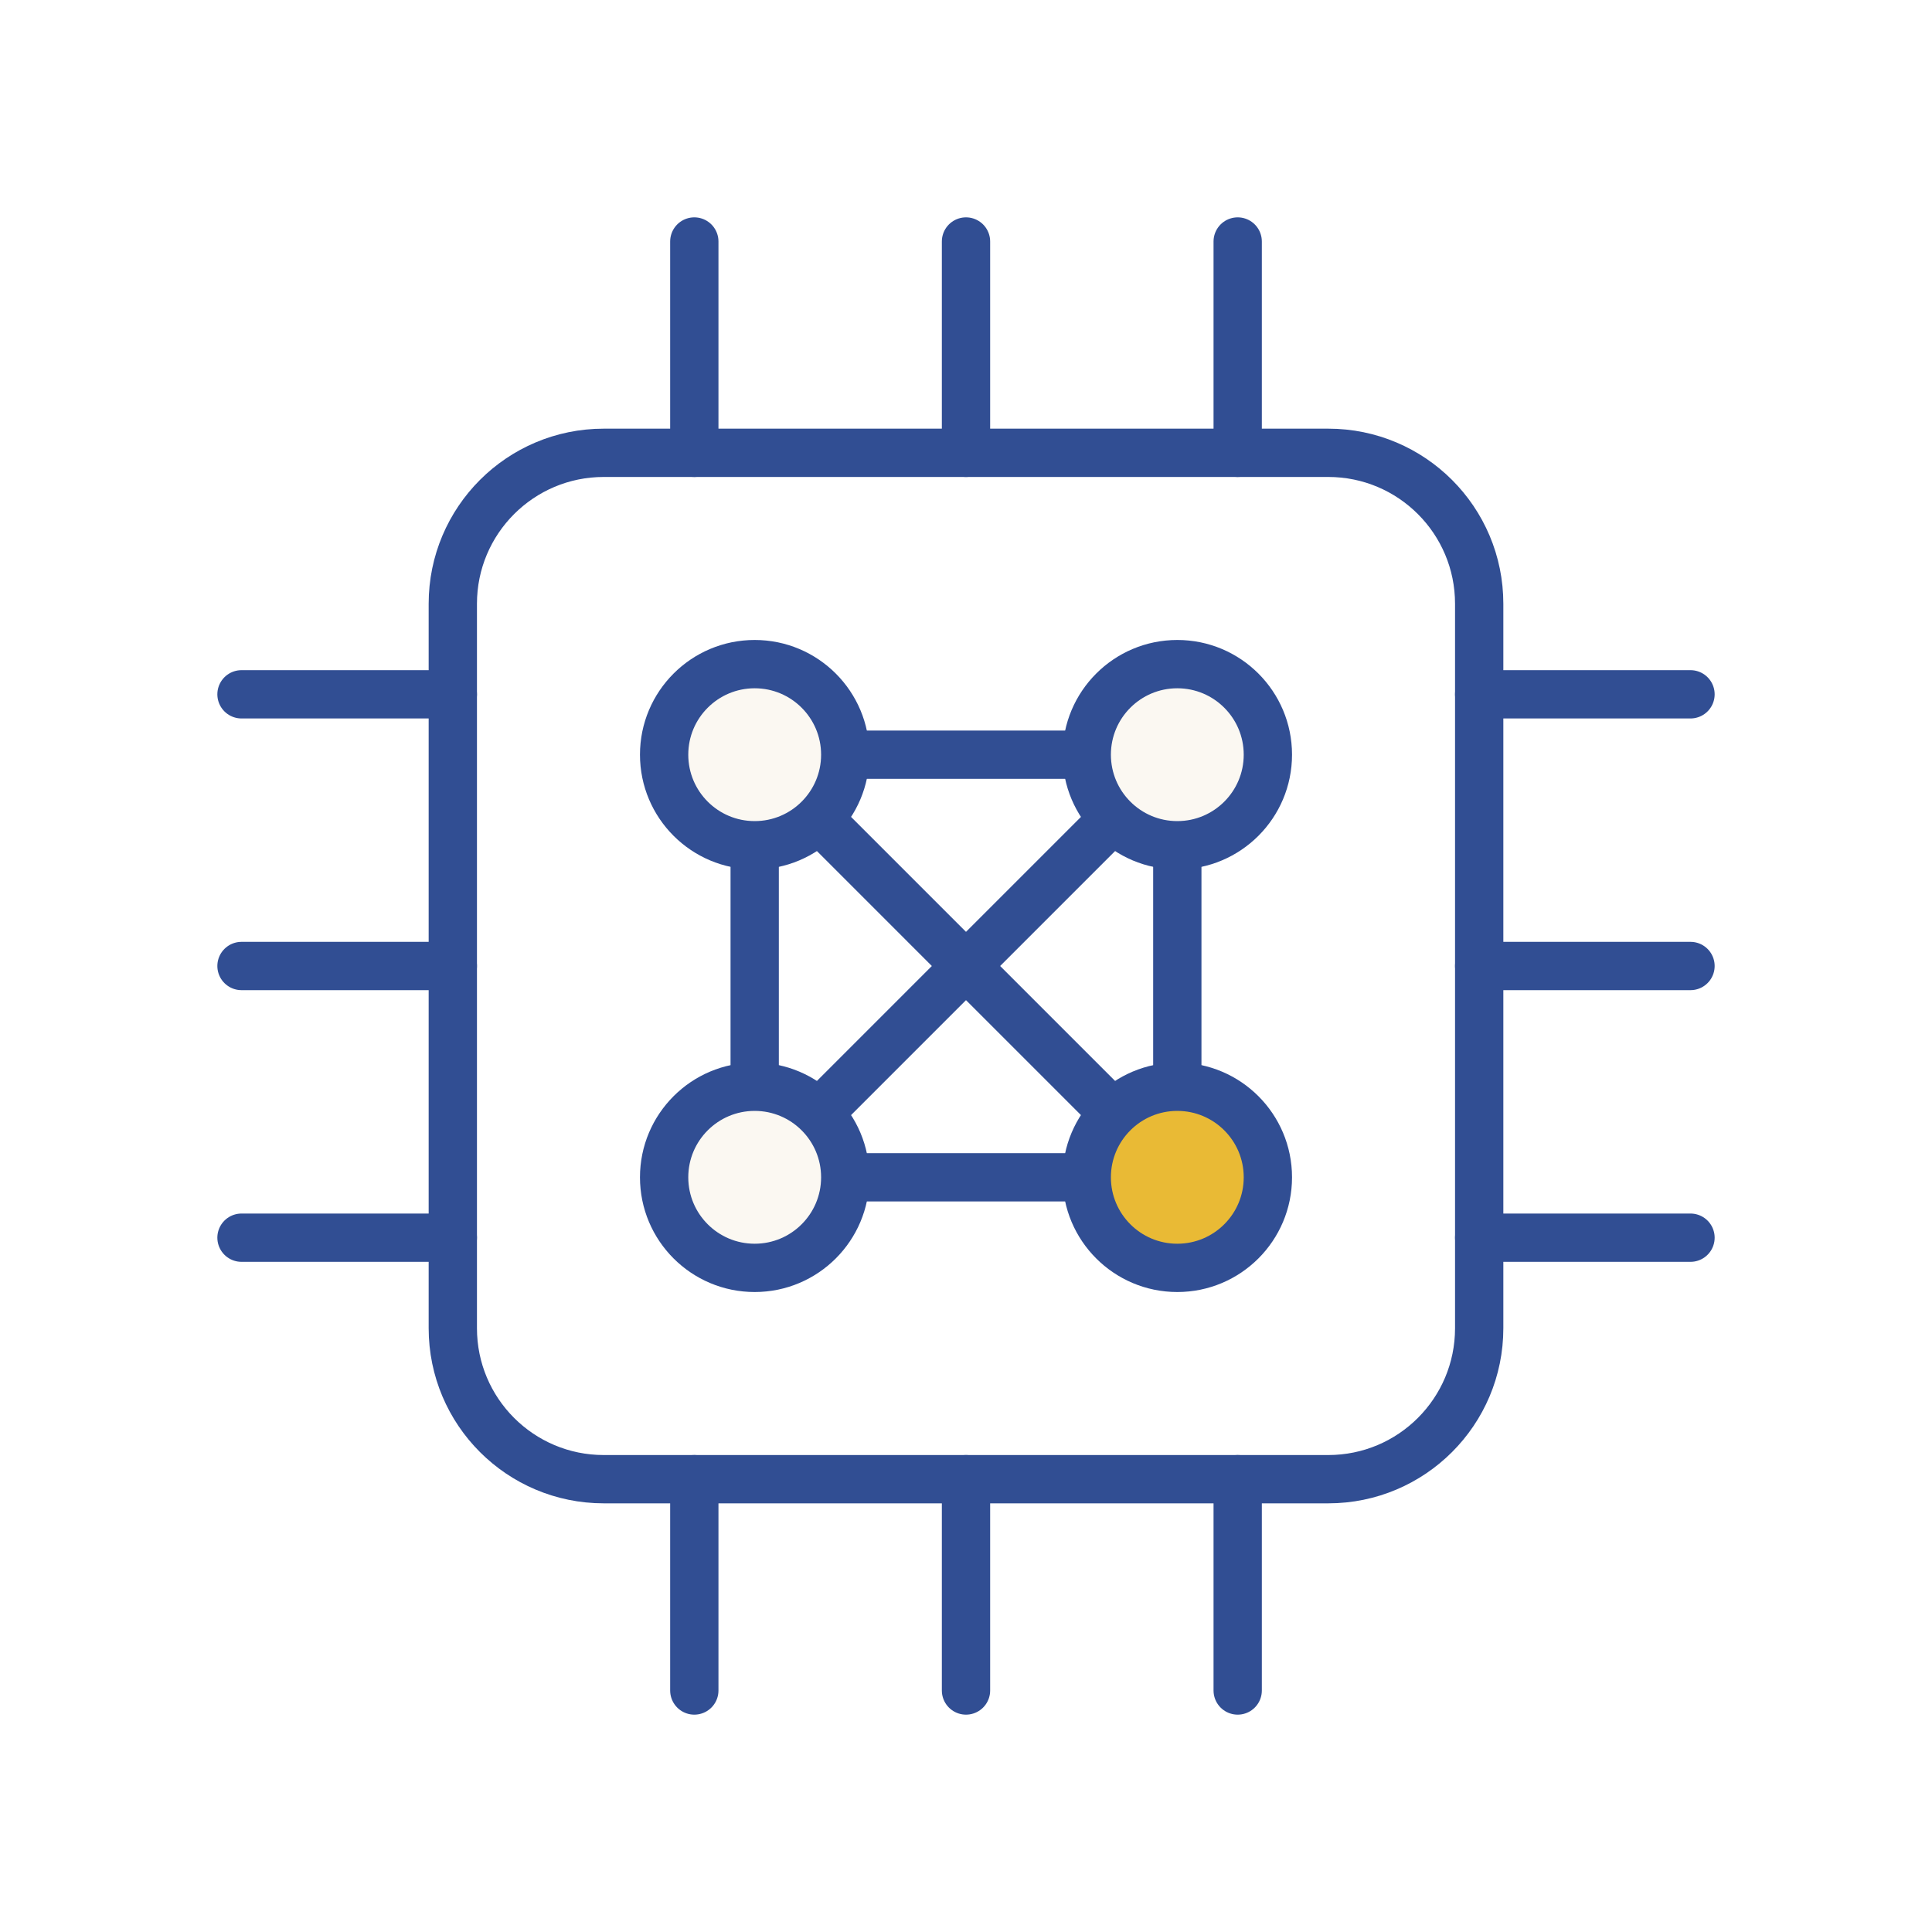
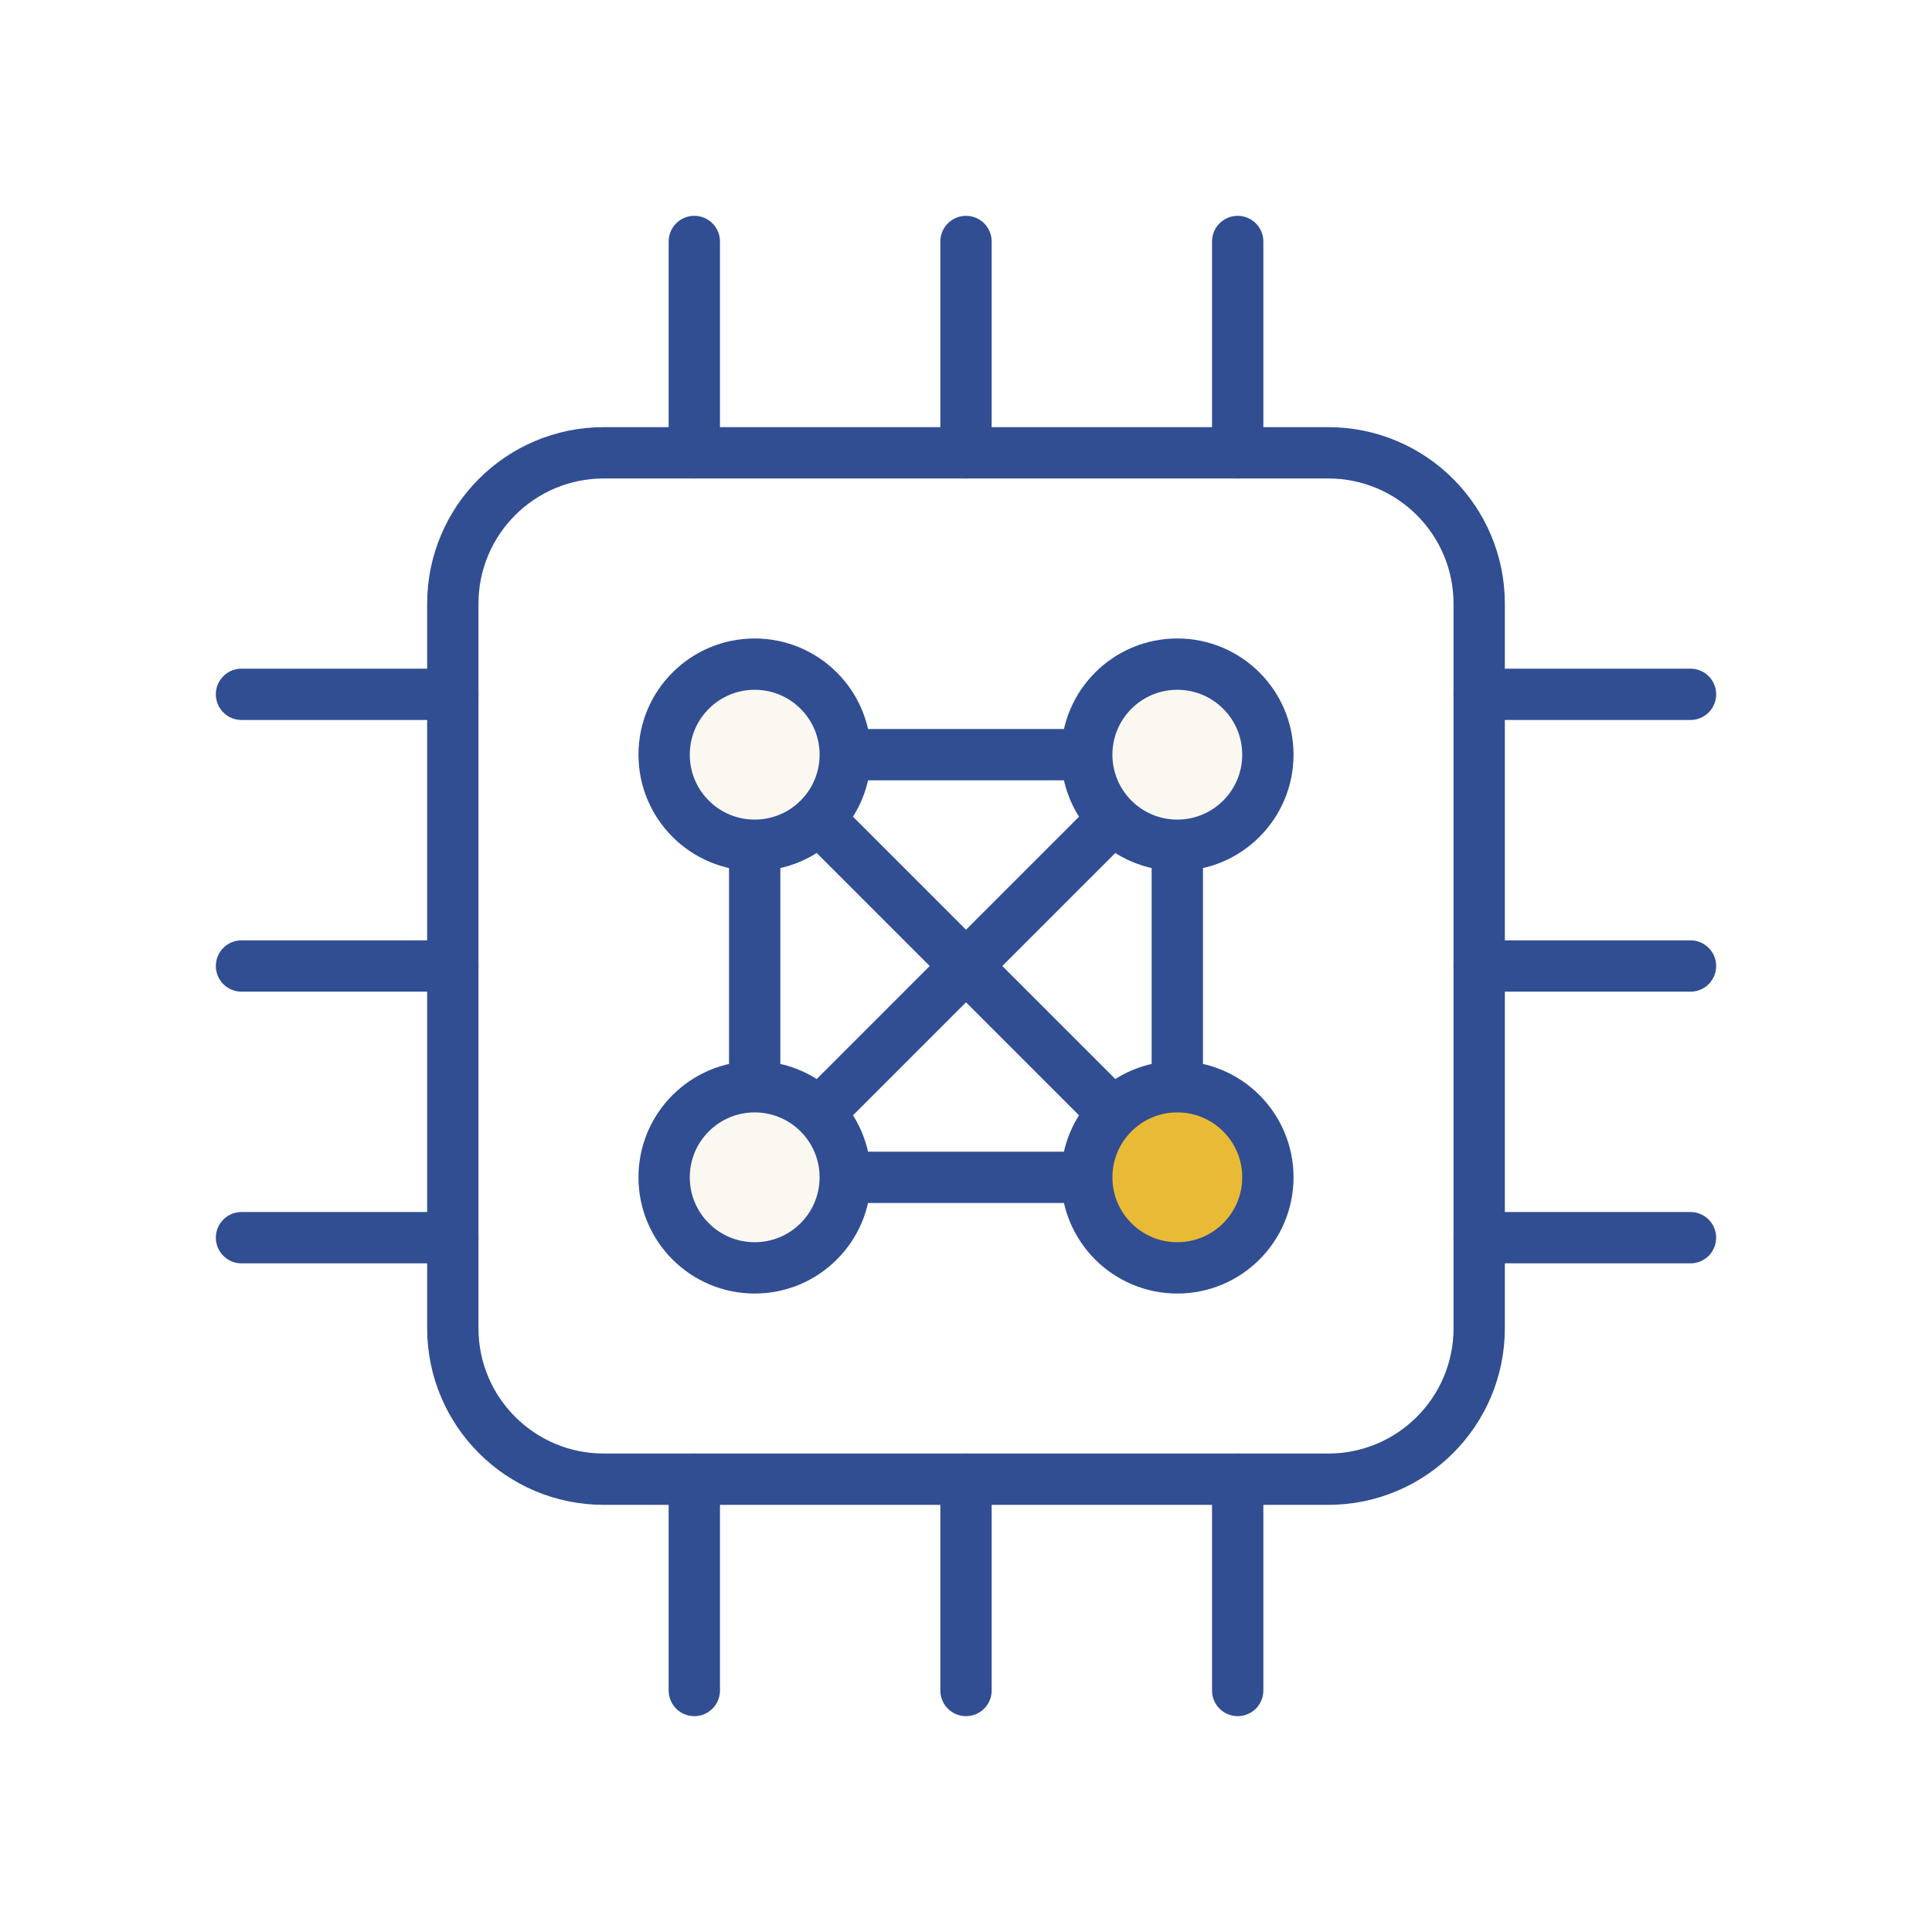
- <svg xmlns="http://www.w3.org/2000/svg" width="512" height="512" viewBox="0 0 64 64">
-   <g fill="none" stroke="#314E93" stroke-width="1.6" stroke-linecap="round" stroke-linejoin="round">
+ <svg xmlns="http://www.w3.org/2000/svg" viewBox="0 0 64 64">
+   <g fill="none" stroke="#314E93" stroke-width="1.7" stroke-linecap="round" stroke-linejoin="round">
    <rect x="15" y="15" width="34" height="34" rx="5" />
    <path d="M23 8v7m9-7v7m9-7v7M23 49v7m9-7v7m9-7v7M8 23h7m-7 9h7m-7 9h7m34-18h7m-7 9h7m-7 9h7M25 25l14 14m0-14L25 39M25 25h14v14H25z" />
    <circle cx="25" cy="25" r="3" fill="#FBF8F2" />
    <circle cx="39" cy="25" r="3" fill="#FBF8F2" />
    <circle cx="25" cy="39" r="3" fill="#FBF8F2" />
    <circle cx="39" cy="39" r="3" fill="#E9BA35" />
  </g>
</svg>
